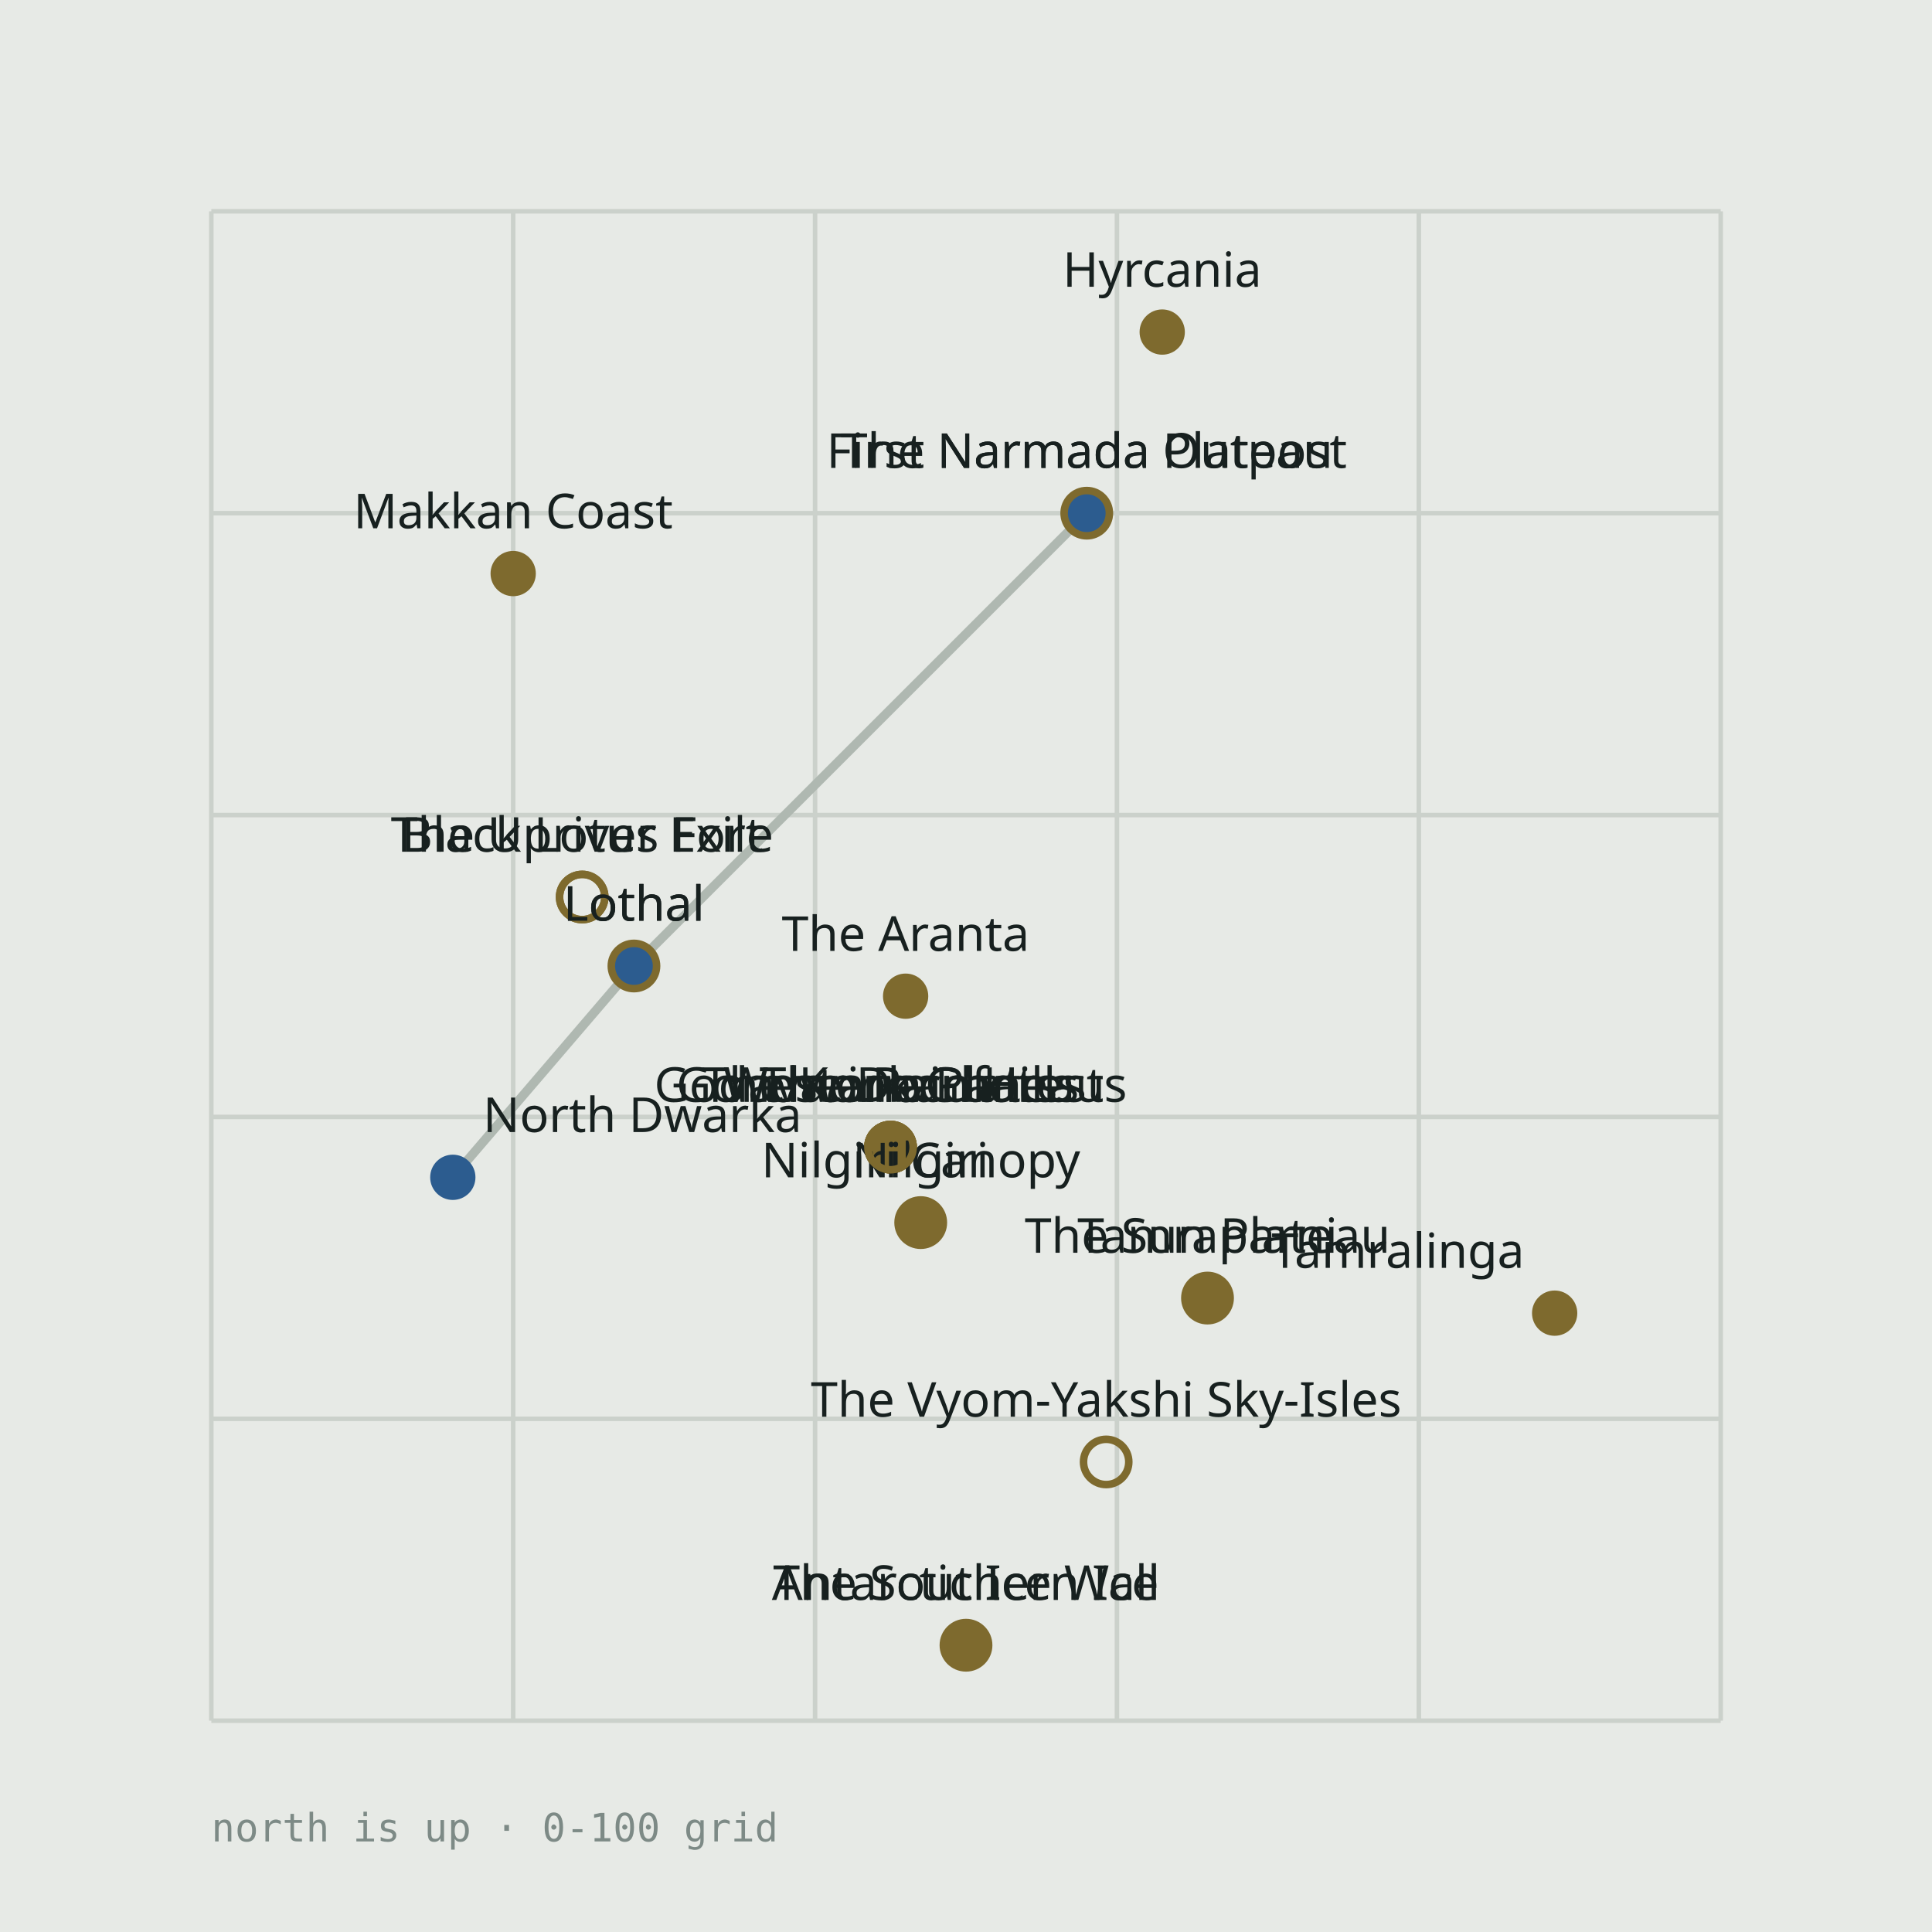
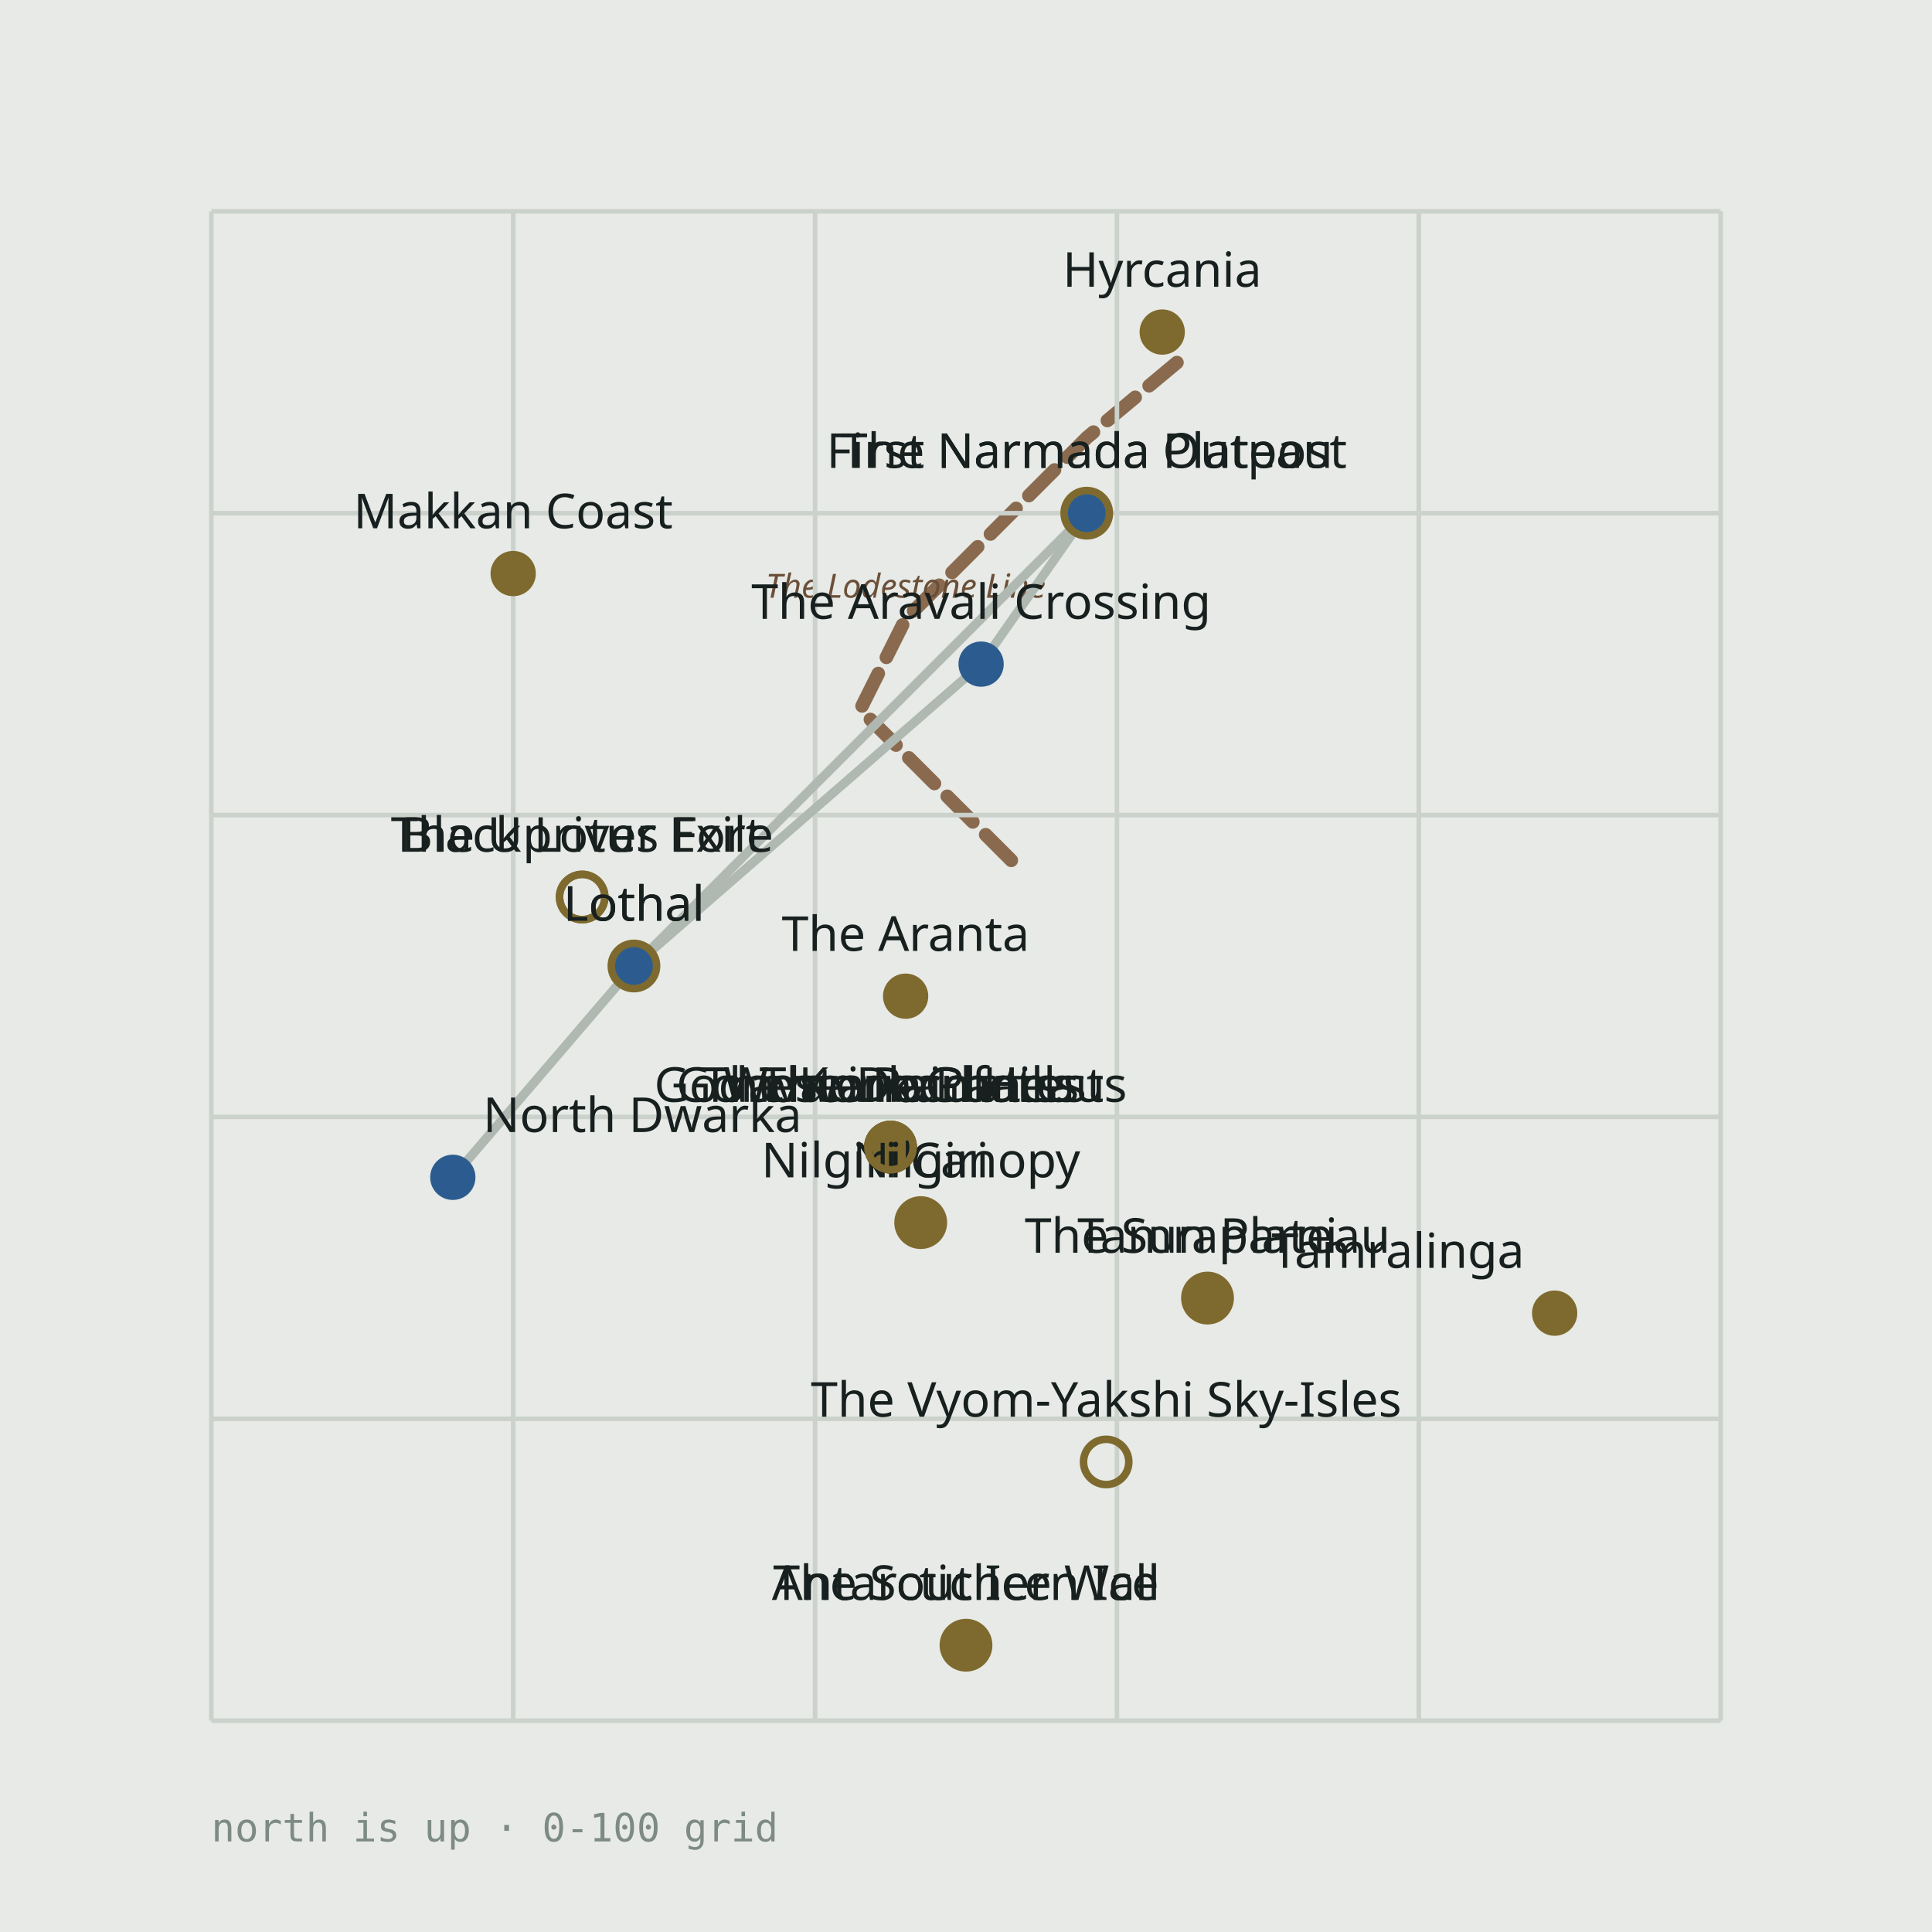
<svg xmlns="http://www.w3.org/2000/svg" viewBox="-14 -14 128 128" width="720" role="img" aria-label="Map of Post-Cataclysmic Era (The Great Shattering)">
  <style>
  .bg{fill:#E7EAE6}.grid{stroke:#CBD1CB;stroke-width:.3}.edge{stroke:#AFB8B1;stroke-width:.6}
  .dot{fill:#2C5C8F}.dot-place{fill:#7E6A2E}
  .dot-within{fill:none;stroke:#7E6A2E;stroke-width:.5}
  .lbl{fill:#17201F;font:3.2px Archivo,sans-serif}
  .cap{fill:#7D8A86;font:2.6px 'JetBrains Mono',monospace}
  .sea{fill:#93B4CB} .land{fill:#C8CBA8}
  polygon{stroke:#7E8A76;stroke-width:.25}
  .rgn{fill:#39402F;font:2.7px Archivo,sans-serif;font-style:italic;opacity:.9}
  .course{fill:none;stroke:#5B87A8;stroke-width:.8;stroke-linejoin:round;stroke-linecap:round}
+   .route{fill:none;stroke:#8A6A4F;stroke-width:.9;stroke-dasharray:2.4 1.2;stroke-linejoin:round;stroke-linecap:round}
+   .route-lbl{fill:#6B4F38;font:2.2px Archivo,sans-serif;font-style:italic}
  .course-lbl{fill:#2F5470;font:2.2px Archivo,sans-serif;font-style:italic}
  .t-desert{fill:#D9C89A}.t-plains{fill:#A8BE84}.t-forest{fill:#7EA46E}.t-wetland{fill:#8FAD9E}.t-hills{fill:#B3B183}.t-mountains{fill:#A9A79C}.t-river{fill:#8FB3C4}.t-coast{fill:#D8CBA0}.t-sea{fill:#7FA6C0}.t-lava_field{fill:#C4735A}
  @media(prefers-color-scheme:dark){
   .bg{fill:#121817}.grid{stroke:#28322F}.edge{stroke:#3E4C4E}
   .dot{fill:#74A8DA}.dot-place{fill:#CBAE6A}.dot-within{fill:none;stroke:#CBAE6A}   .lbl{fill:#E2E7E3}.cap{fill:#78857F}
   .sea{fill:#18242E} .land{fill:#2A3026}
   polygon{stroke:#3A4436} .rgn{fill:#9FB09A}
   .course{stroke:#6E9CBD} .course-lbl{fill:#9DBDD4}
+    .route{stroke:#B08D6B} .route-lbl{fill:#C7A181}
   .t-desert{fill:#3B3524}.t-plains{fill:#2A3520}.t-forest{fill:#20301E}.t-wetland{fill:#1E2E2A}.t-hills{fill:#302E20}.t-mountains{fill:#2C2B26}.t-river{fill:#1D2E36}.t-coast{fill:#393322}.t-sea{fill:#1B2C36}.t-lava_field{fill:#3A1C15}
  }
</style>
  <rect class="bg" x="-14" y="-14" width="128" height="128" />
+   <polyline class="route" points="53,43 48,38 43,33 46,27 52,21 58,15 64,10" />
+   <text class="route-lbl" x="46.0" y="25.6" text-anchor="middle">The Lodestone Line</text>
  <line class="grid" x1="0" y1="0" x2="0" y2="100" />
  <line class="grid" x1="0" y1="0" x2="100" y2="0" />
  <line class="grid" x1="20" y1="0" x2="20" y2="100" />
  <line class="grid" x1="0" y1="20" x2="100" y2="20" />
  <line class="grid" x1="40" y1="0" x2="40" y2="100" />
  <line class="grid" x1="0" y1="40" x2="100" y2="40" />
  <line class="grid" x1="60" y1="0" x2="60" y2="100" />
  <line class="grid" x1="0" y1="60" x2="100" y2="60" />
  <line class="grid" x1="80" y1="0" x2="80" y2="100" />
  <line class="grid" x1="0" y1="80" x2="100" y2="80" />
  <line class="grid" x1="100" y1="0" x2="100" y2="100" />
  <line class="grid" x1="0" y1="100" x2="100" y2="100" />
+   <line class="edge" x1="51" y1="30" x2="28" y2="50" />
+   <line class="edge" x1="51" y1="30" x2="58" y2="20" />
  <line class="edge" x1="16" y1="64" x2="28" y2="50" />
  <line class="edge" x1="28" y1="50" x2="58" y2="20" />
+   <circle class="dot" cx="51" cy="30" r="1.5" />
+   <text class="lbl" x="51" y="27" text-anchor="middle">The Aravali Crossing</text>
  <circle class="dot" cx="16" cy="64" r="1.5" />
  <text class="lbl" x="18" y="61" text-anchor="start">North Dwarka</text>
  <circle class="dot" cx="28" cy="50" r="1.5" />
  <text class="lbl" x="28" y="47" text-anchor="middle">Lothal</text>
  <circle class="dot" cx="58" cy="20" r="1.5" />
  <text class="lbl" x="58" y="17" text-anchor="middle">The Narmada Plateau</text>
  <circle class="dot-place dot-within" cx="50" cy="95" r="1.5" />
  <text class="lbl" x="50" y="92" text-anchor="middle">Antarctic Ice Wall</text>
  <circle class="dot-place" cx="46" cy="52" r="1.5" />
  <text class="lbl" x="46" y="49" text-anchor="middle">The Aranta</text>
  <circle class="dot-place dot-within" cx="24.571" cy="45.429" r="1.5" />
  <text class="lbl" x="24.571" y="42.429" text-anchor="middle">Black Lotus Fort</text>
  <circle class="dot-place" cx="45" cy="62" r="1.5" />
  <text class="lbl" x="45" y="59" text-anchor="middle">The Deccan</text>
  <circle class="dot-place dot-within" cx="45" cy="62" r="1.5" />
  <text class="lbl" x="45" y="59" text-anchor="middle">Godavari Rainforests</text>
  <circle class="dot-place dot-within" cx="45" cy="62" r="1.5" />
  <text class="lbl" x="45" y="59" text-anchor="middle">Gondwana Plateau</text>
  <circle class="dot-place" cx="63" cy="8" r="1.5" />
  <text class="lbl" x="63" y="5" text-anchor="middle">Hyrcania</text>
  <circle class="dot-place dot-within" cx="45" cy="62" r="1.5" />
  <text class="lbl" x="45" y="59" text-anchor="middle">The Konkan Hills</text>
  <circle class="dot-place" cx="20" cy="24" r="1.5" />
  <text class="lbl" x="20" y="21" text-anchor="middle">Makkan Coast</text>
  <circle class="dot-place dot-within" cx="58" cy="20" r="1.5" />
  <text class="lbl" x="58" y="17" text-anchor="middle">First Narmada Outpost</text>
  <circle class="dot-place" cx="47" cy="67" r="1.5" />
  <text class="lbl" x="47" y="64" text-anchor="middle">Nilgiri</text>
  <circle class="dot-place dot-within" cx="47" cy="67" r="1.5" />
  <text class="lbl" x="47" y="64" text-anchor="middle">Nilgiri Canopy</text>
  <circle class="dot-place dot-within" cx="59.286" cy="82.857" r="1.5" />
  <text class="lbl" x="59.286" y="79.857" text-anchor="middle">The Vyom-Yakshi Sky-Isles</text>
  <circle class="dot-place" cx="50" cy="95" r="1.5" />
  <text class="lbl" x="50" y="92" text-anchor="middle">The Southern Ice</text>
  <circle class="dot-place dot-within" cx="66" cy="72" r="1.5" />
  <text class="lbl" x="66" y="69" text-anchor="middle">The Sun Plateau</text>
  <circle class="dot-place" cx="89" cy="73" r="1.5" />
  <text class="lbl" x="87" y="70" text-anchor="end">Tamralinga</text>
  <circle class="dot-place" cx="66" cy="72" r="1.5" />
  <text class="lbl" x="66" y="69" text-anchor="middle">Tamraparni</text>
  <circle class="dot-place dot-within" cx="24.571" cy="45.429" r="1.5" />
  <text class="lbl" x="24.571" y="42.429" text-anchor="middle">The Upriver Exile</text>
  <circle class="dot-place dot-within" cx="45" cy="62" r="1.5" />
  <text class="lbl" x="45" y="59" text-anchor="middle">Western Ghats</text>
  <circle class="dot-place dot-within" cx="28" cy="50" r="1.5" />
  <text class="lbl" x="28" y="47" text-anchor="middle">Lothal</text>
  <text class="cap" x="0" y="108">north is up · 0-100 grid</text>
</svg>
